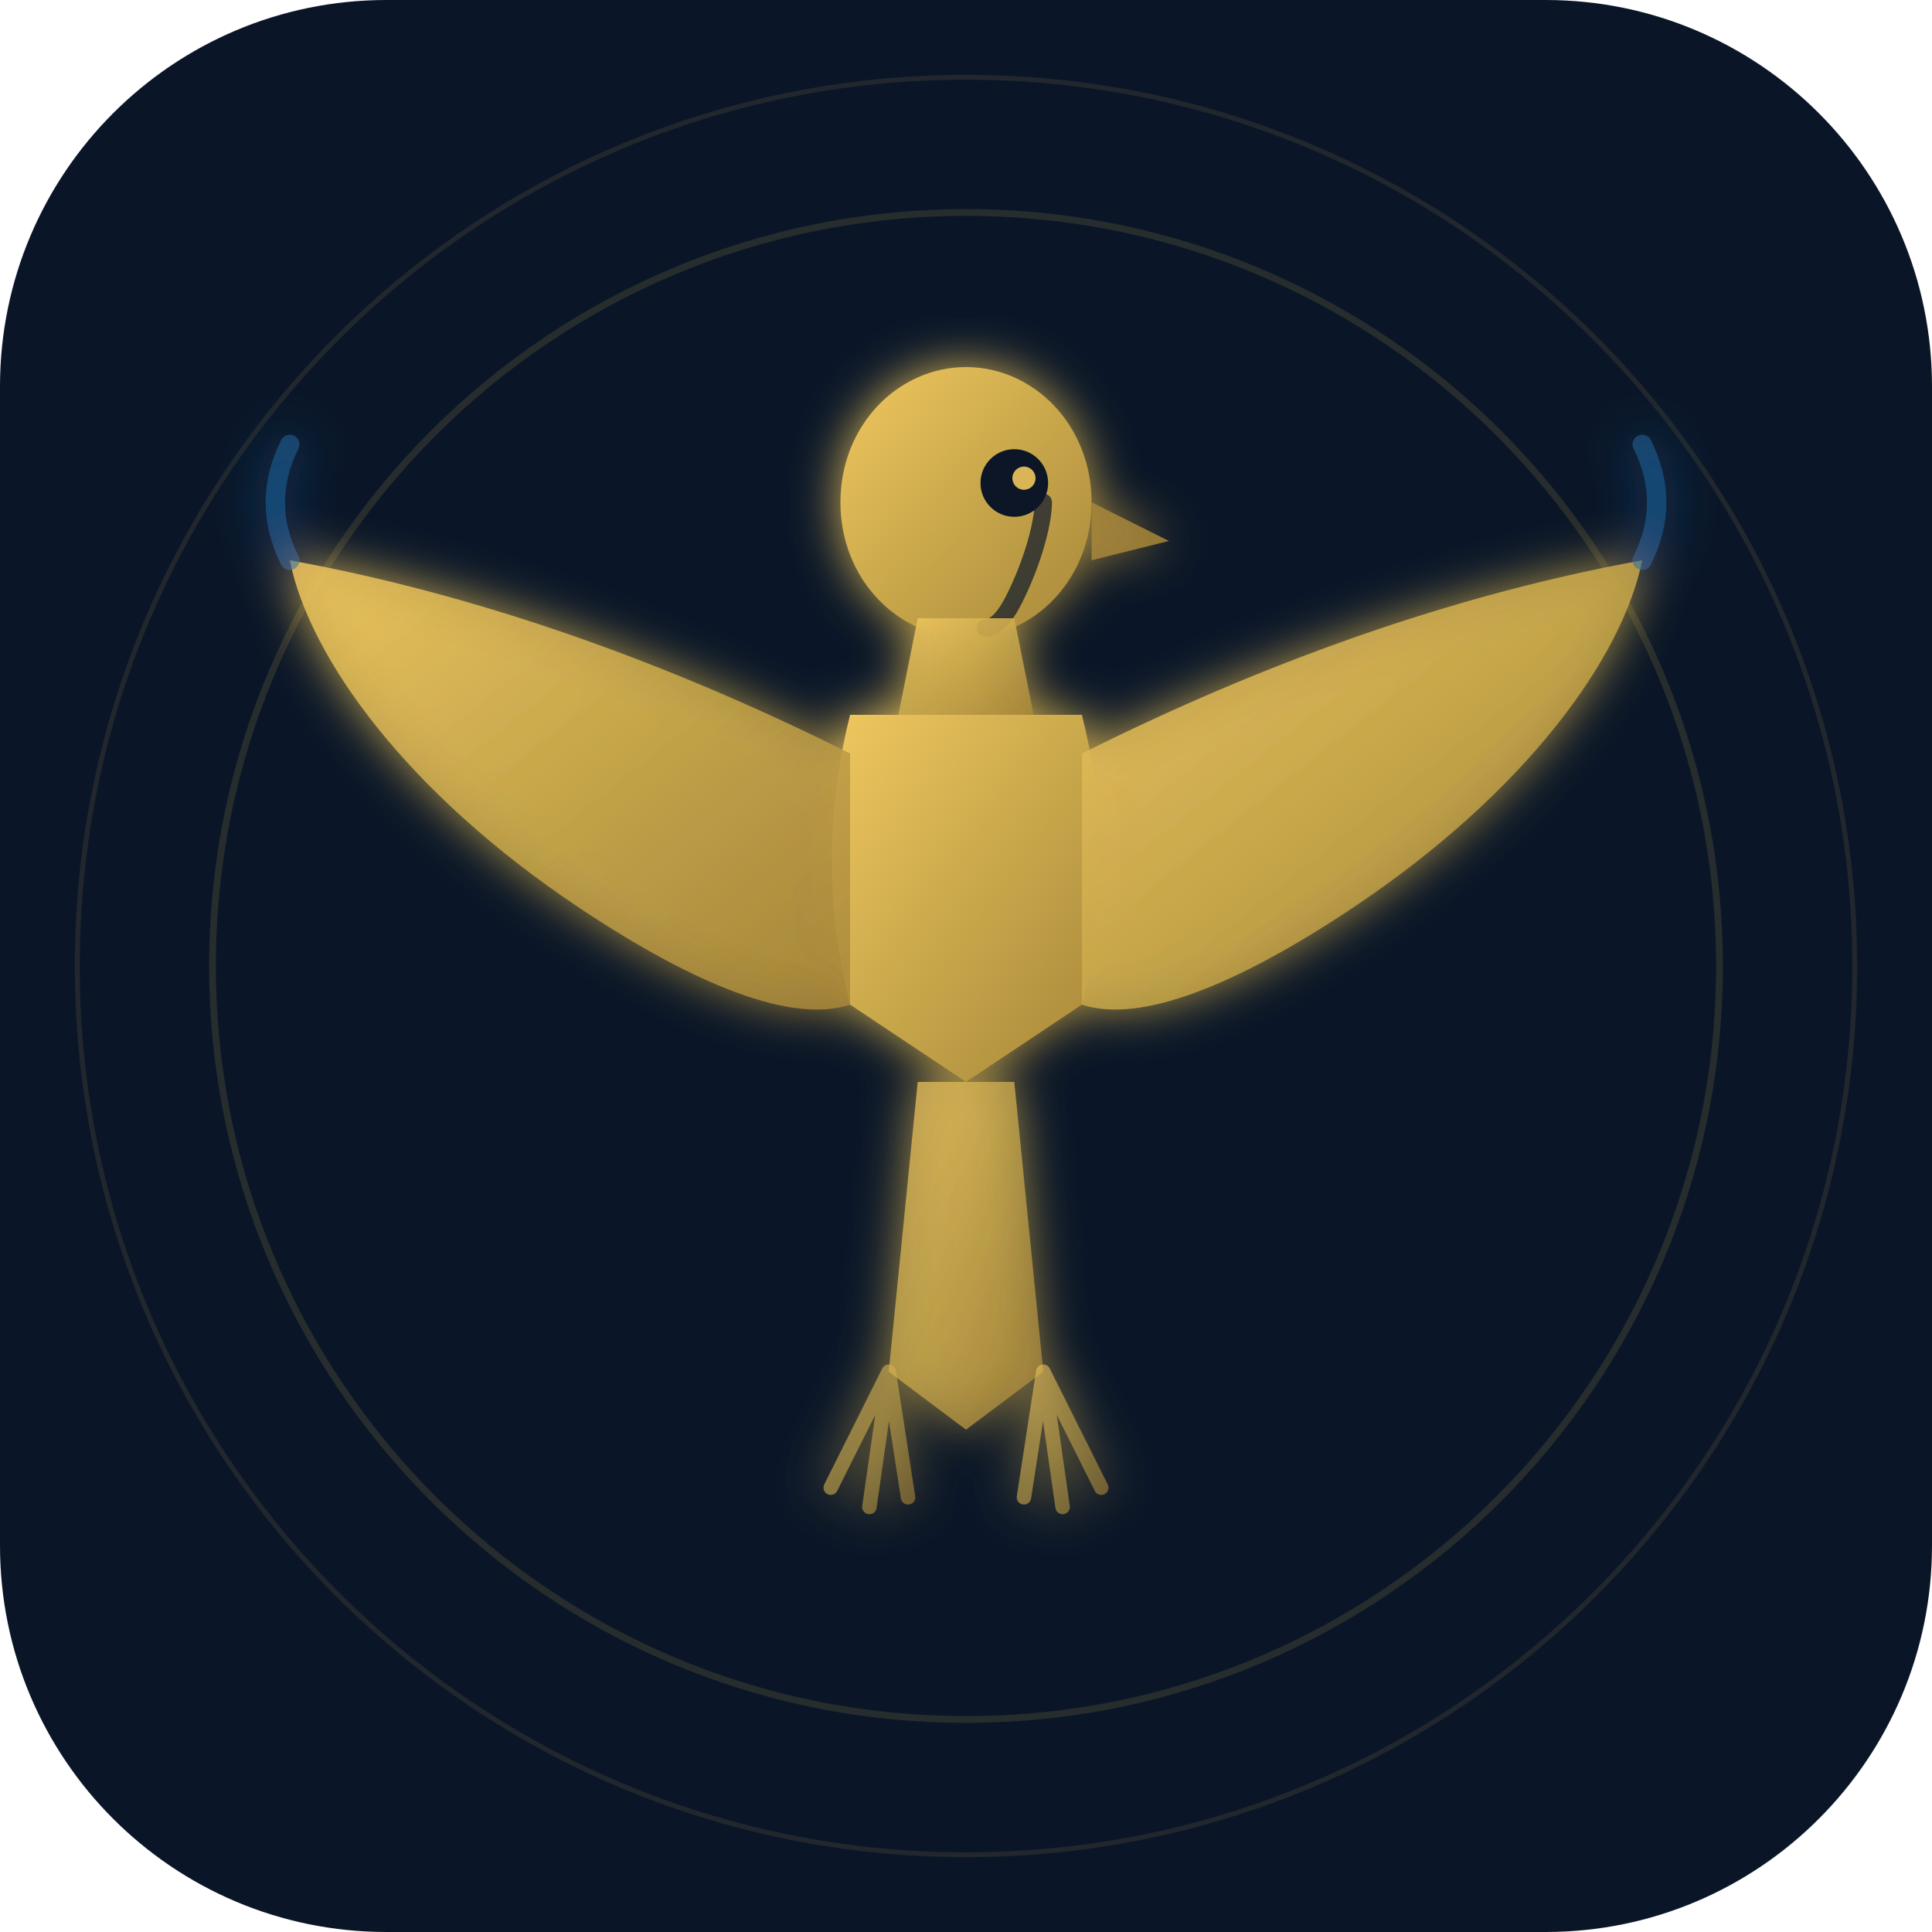
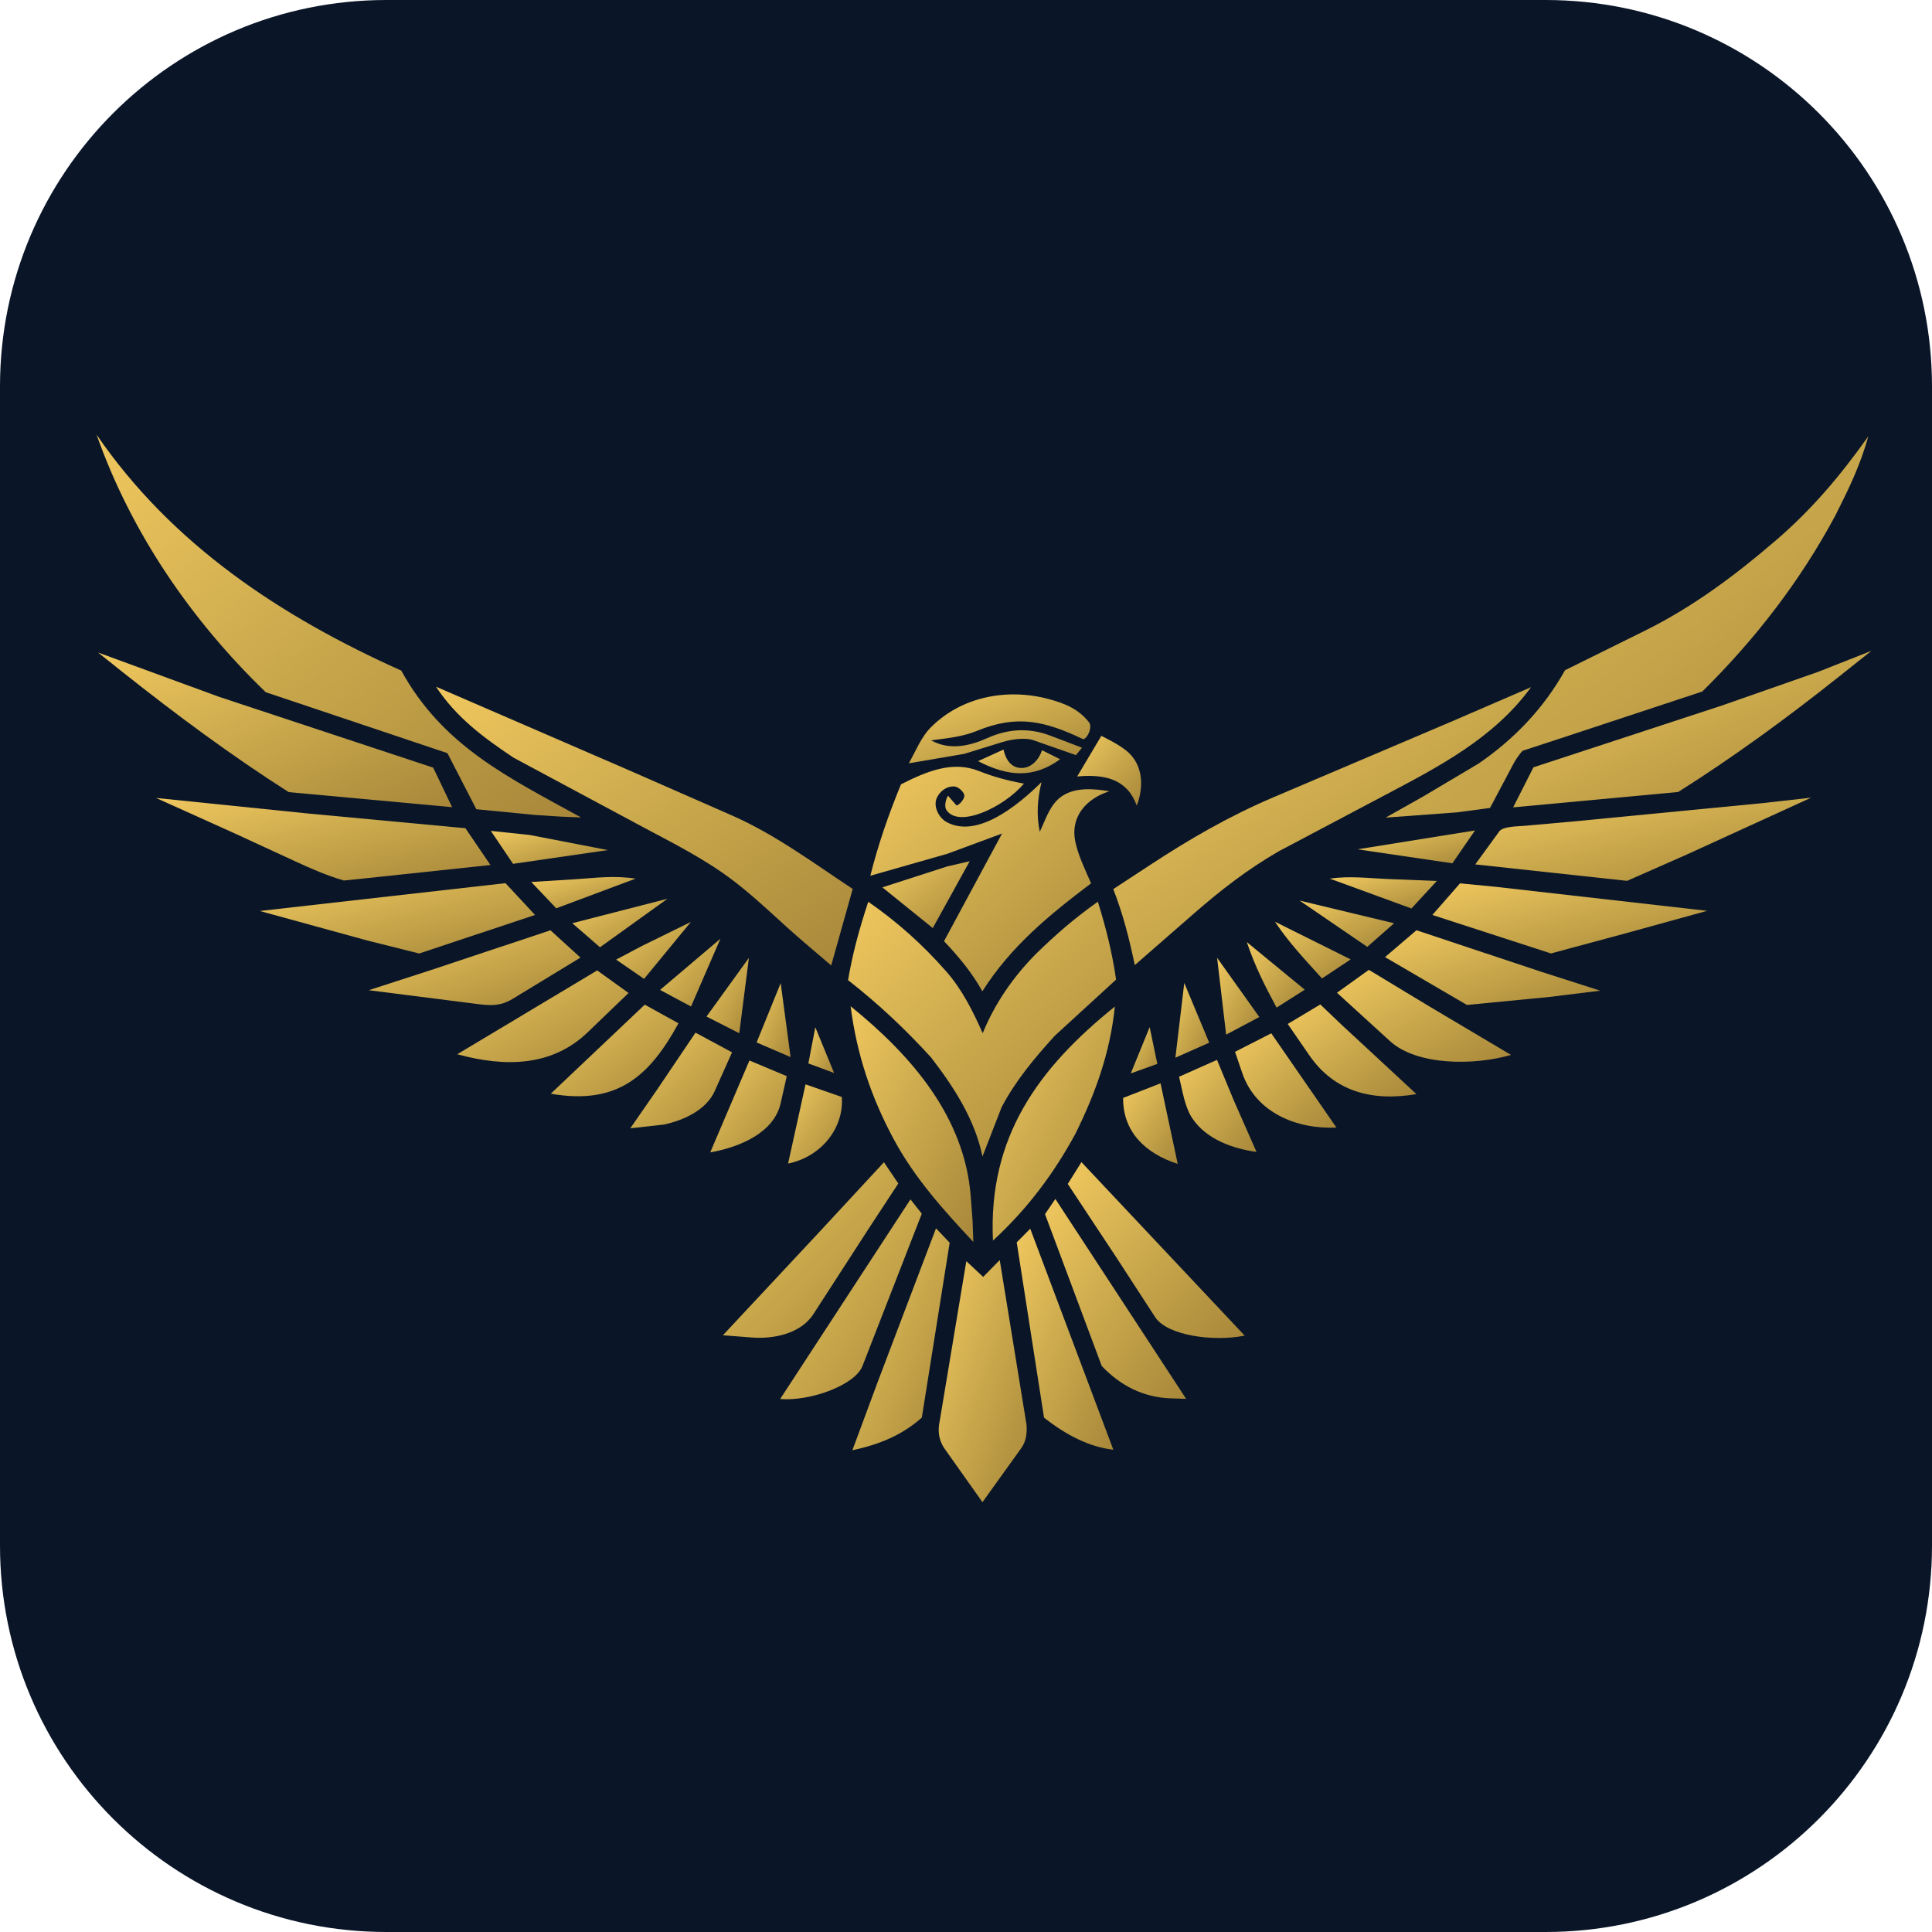
<svg xmlns="http://www.w3.org/2000/svg" width="200" height="200" viewBox="0 0 200 200" fill="none">
  <rect width="200" height="200" rx="40" fill="#0A1628" />
  <defs>
    <linearGradient id="fg" x1="0" y1="0" x2="1" y2="1">
      <stop offset="0%" stop-color="#F0C75E" />
      <stop offset="50%" stop-color="#C9A84C" />
      <stop offset="100%" stop-color="#A8873A" />
    </linearGradient>
-     <filter id="gl" x="-30%" y="-30%" width="160%" height="160%">
-       <feGaussianBlur in="SourceGraphic" stdDeviation="2.5" result="b" />
-       <feMerge>
-         <feMergeNode in="b" />
-         <feMergeNode in="SourceGraphic" />
-       </feMerge>
-     </filter>
  </defs>
-   <circle cx="100" cy="100" r="92" stroke="#C9A84C" stroke-width="0.5" opacity="0.12" />
-   <circle cx="100" cy="100" r="78" stroke="#C9A84C" stroke-width="0.7" opacity="0.15" />
-   <g filter="url(#gl)">
-     <path d="M100 38 C107 38 113 44 113 52 C113 60 107 66 100 66 C93 66 87 60 87 52 C87 44 93 38 100 38Z" fill="url(#fg)" />
-     <circle cx="105" cy="50" r="3.5" fill="#0A1628" />
-     <circle cx="106" cy="49.5" r="1.2" fill="#F0C75E" opacity="0.9" />
-     <path d="M108 52 C108 54 107 58 105 62 C104 64 103 65 102 65" stroke="#0A1628" stroke-width="1.8" stroke-linecap="round" fill="none" opacity="0.7" />
-     <path d="M113 52 L121 56 L113 58" fill="#A8873A" opacity="0.85" />
-     <path d="M95 64 L93 74 L107 74 L105 64" fill="url(#fg)" opacity="0.9" />
-     <path d="M88 74 C86 82 85 92 88 104 L100 112 L112 104 C115 92 114 82 112 74 Z" fill="url(#fg)" />
-     <path d="M112 78 C128 70 148 62 170 58 C168 68 158 82 140 94 C128 102 118 106 112 104" fill="url(#fg)" opacity="0.85" />
-     <path d="M88 78 C72 70 52 62 30 58 C32 68 42 82 60 94 C72 102 82 106 88 104" fill="url(#fg)" opacity="0.85" />
-     <path d="M170 58 C172 54 172 50 170 46" stroke="#1B6CA8" stroke-width="2" stroke-linecap="round" opacity="0.5" />
-     <path d="M30 58 C28 54 28 50 30 46" stroke="#1B6CA8" stroke-width="2" stroke-linecap="round" opacity="0.5" />
-     <path d="M95 112 L92 142 L100 148 L108 142 L105 112" fill="url(#fg)" opacity="0.75" />
-     <path d="M92 142 L86 154 M92 142 L90 156 M92 142 L94 155" stroke="url(#fg)" stroke-width="1.5" stroke-linecap="round" opacity="0.6" />
-     <path d="M108 142 L114 154 M108 142 L110 156 M108 142 L106 155" stroke="url(#fg)" stroke-width="1.5" stroke-linecap="round" opacity="0.6" />
+   <g transform="translate(10, 45) scale(0.24)">
+     <path fill="url(#fg)" d="M587.15,162.87l-31.13,2.29,16.28-9.17,23.71-14.09c15.65-10.71,28.25-24.02,37.37-40.31l34.33-16.98c20.85-10.31,39.06-23.94,56.7-39.1,15.48-13.3,27.82-27.95,39.76-44.77-3.5,12.7-8.63,23.07-14.29,34.31-15.21,28.26-34.34,53.04-57.28,75.72l-62.29,20.58-15.24,4.98c-1.2,1.21-2.94,3.74-3.89,5.53l-10.15,19.12-13.89,1.88Z" />
+     <path fill="url(#fg)" d="M200.88,164.77l-11.8-.75-25.29-2.48-12.46-24.18-78.37-26.29C41.01,80.24,14.98,42.47,0,0c32.51,47.4,79.41,78.45,131.41,101.75,17.96,32.66,46.27,46.11,77.55,63.34l-8.08-.33Z" />
+     <path fill="url(#fg)" d="M413.22,259.33c-8.93,9.87-16.75,19.21-22.83,30.67l-8.28,21.33c-3.29-16.08-12.46-30.08-22.09-42.62-11.18-12.3-22.64-23.06-35.89-33.45,1.97-11.56,4.75-21.76,8.71-33.8,12.61,8.74,23.41,18.45,33.53,29.93,6.87,7.8,11.48,16.97,15.84,26.77,5.17-12.72,13.06-24.22,23-34.25,8.35-8.16,16.39-15.19,26.66-22.47,3.52,11.38,6.17,21.82,7.87,33.59l-26.52,24.3Z" />
+     <path fill="url(#fg)" d="M416.52,155.83c6-3.98,14.14-3.06,20.31-2.02-10.06,3.16-16.79,11.02-14.74,21.44,1.18,5.99,4.19,12.09,6.86,18.26-17.88,13.51-34.47,26.99-46.9,46.57-4.17-7.62-10.14-14.92-16.53-21.61l25.03-46.44-23.56,8.72-33.26,9.49c3.31-13.16,7.75-26.19,13.24-39.44,11.29-5.72,22.34-10.24,33.62-5.73,6.31,2.52,12.06,4.06,19.39,5.43-8.86,10.46-28.5,19.44-33.51,11.23-.84-1.38-.29-4.26.75-6.03l3.69,4.22c1.37-.26,3.45-2.86,3.39-4.26s-2.47-3.74-4.12-3.91c-3.71-.39-7.06,2.56-8.02,5.57-1.1,3.43,1.2,7.99,4.52,9.79,12.81,6.95,29.82-6.31,40.9-17.25-1.85,7.46-2.2,14.23-.77,21.42,2.51-5.1,4.34-11.9,9.71-15.46Z" />
+     <path fill="url(#fg)" d="M316.86,228.92l-11.88-10.13c-10.14-8.65-19.23-17.88-29.85-26.05-12.53-9.64-26.16-16.36-40.11-23.84l-55.2-29.6c-12.74-8.53-24.63-17.24-33.42-30.61l82.15,35.58,45.22,19.84c18.77,8.23,35.14,20.44,52.36,31.82l-9.27,32.99Z" />
+     <path fill="url(#fg)" d="M447.81,228.78c-2.54-12.07-5.06-21.84-9.28-32.78l15.64-10.26c17.31-11.36,34.34-21.23,53.54-29.39l77.66-33.03,33.36-14.42c-16.24,22.25-40.22,34.5-63.71,46.92l-45.13,23.87c-13.49,7.78-25.14,16.85-36.85,27.07l-25.22,22.01Z" />
+     <path fill="url(#fg)" d="M611.01,160.73l8.75-17.26,81.27-26.65,41.43-14.49,23.08-9.11-14.18,11.27c-22.37,17.77-44.96,34.32-69.17,49.62l-71.18,6.63Z" />
+     <path fill="url(#fg)" d="M153.34,160.66l-70.47-6.49c-24.9-15.87-48.17-33.16-71.29-51.49L.63,93.95l52.32,19.16,92.23,30.5,8.16,17.04Z" />
+     <path fill="url(#fg)" d="M365.74,437.31c-2.61-3.69-2.98-7.89-2.07-11.93l11.47-68.89,7.27,6.77,7.14-7.26,11.54,70.95c.32,3.9-.18,7.3-2.29,10.23l-16.7,23.25-16.36-23.11Z" />
+     <path fill="url(#fg)" d="M605.18,170.91c1.81-2,8-1.97,10.71-2.21l20.58-1.83,81.76-7.92,21.31-2.39-53.49,24.46-25.91,11.42-65.48-7.1,10.51-14.44Z" />
+     <path fill="url(#fg)" d="M115.31,191.42l-8.65.87c-7.38-2.12-14.32-5.19-21.35-8.44l-25.42-11.73-34.26-15.44,65.94,6.75,67.51,6.31,10.8,15.87-54.57,5.8Z" />
+     <path fill="url(#fg)" d="M386.63,347.61c-2.13-44.87,19.76-74.54,52.58-100.94-2.07,20.01-8.4,37.47-17.09,55-9.19,16.85-20.31,31.94-35.49,45.94Z" />
+     <path fill="url(#fg)" d="M377.86,339.53l.3,8.66c-12.53-13.39-25.22-27.39-34.3-44.25-9.64-17.9-15.95-36.48-18.63-57.41,26.6,21.52,49.26,48,51.83,82.22l.81,10.78Z" />
+     <polygon fill="url(#fg)" points="658.78 215.27 627.31 223.75 576.16 207.15 588.09 193.52 603.46 195.01 694.67 205.37 658.78 215.27" />
+     <polygon fill="url(#fg)" points="139.13 223.77 116.72 218.16 70.41 205.44 176.36 193.44 189.11 207.15 139.13 223.77" />
+     <path fill="url(#fg)" d="M456.55,380.56l-16.35-25.17-21.3-32.22,5.89-9.41,70.41,74.84c-13.17,2.66-33.33.15-38.66-8.05Z" />
+     <path fill="url(#fg)" d="M309.18,379.33c-5.53,8.55-17.42,10.78-26.35,10.09l-12.68-.98,42.38-45.38,27.07-29.24,6.2,9.16-12.42,18.92-24.2,37.42Z" />
+     <path fill="url(#fg)" d="M330.35,401.69c-3.23,8.3-22.58,15.31-35.51,14.25l56.21-86.11,4.88,6.18-25.58,65.68Z" />
+     <path fill="url(#fg)" d="M463.48,415.66c-11.92-.37-21.87-5.46-29.93-13.97l-24.46-65.48,4.45-6.57,56.4,86.22-6.45-.2Z" />
+     <path fill="url(#fg)" d="M355.96,423.93c-8.47,7.58-18.36,11.64-29.96,14.1l10.96-29.56,25.1-66.14,5.9,6.19-12.01,75.4Z" />
+     <path fill="url(#fg)" d="M408.66,423.98l-11.78-75.61,5.83-5.89,35.84,95.34c-10.45-1.2-20.43-6.4-29.89-13.84Z" />
+     <polygon fill="url(#fg)" points="626.86 242.49 591.07 245.97 555.74 225.33 569.3 213.75 623.51 231.79 648.56 239.81 626.86 242.49" />
+     <path fill="url(#fg)" d="M179.37,243.39c-5.06,3.08-9.37,2.9-14.77,2.22l-47.21-6,26.44-8.56,51.93-17.28,12.95,11.77-29.35,17.86Z" />
+     <path fill="url(#fg)" d="M610.05,267.52c-16.01,4.68-40.61,4.57-52.09-5.89l-22.95-20.93,13.75-9.87,26.08,15.76,35.21,20.91Z" />
+     <path fill="url(#fg)" d="M211.8,257.78c-15.32,14.73-35.44,15.13-56.24,9.45l60.36-36.15,13.53,9.73-6.21,5.97-11.45,11.01Z" />
+     <path fill="url(#fg)" d="M411.45,129.84l13.58,5.17-2.62,3.2-18.36-6.44c-3.57-1.25-9.52-.37-13.25.78l-16.6,5.12-23.84,4.06c3.02-5.45,5.38-11.34,9.34-15.35,13.25-13.42,32.95-17.13,50.8-12.4,6.92,1.84,12.99,4.24,17.56,10.07,1.46,1.86-.27,6.49-2.43,7.33-16.7-7.95-28.57-10.74-45.86-3.65-6.32,2.59-12.74,3.16-19.8,4.11,7.99,4.48,16.8,2.37,24.19-.96,8.82-3.97,17.81-4.65,27.28-1.04Z" />
+     <path fill="url(#fg)" d="M250.98,253.88c-12.45,22.79-26.38,35.4-55.08,30.37l40.54-38.4,14.54,8.03Z" />
+     <path fill="url(#fg)" d="M569.3,284.43c-19.44,3.27-35.51-1.2-46.26-16.81l-9.27-13.45,14.05-8.42,9.25,8.83,32.23,29.86Z" />
+     <path fill="url(#fg)" d="M244.71,297.56l-14.5,1.61,11.65-16.82,16.47-24.43,15.76,8.49-7.5,16.75c-3.58,8-13.13,12.52-21.88,14.4Z" />
+     <path fill="url(#fg)" d="M534.78,298.86c-17.04.78-34.77-6.35-40.64-23.58l-3.1-9.1,15.63-7.98,28.11,40.66Z" />
+     <path fill="url(#fg)" d="M500.31,309.36c-10.22-1.42-21.51-5.36-27.64-14.41-3.33-4.91-4.27-11.89-5.77-18.02l16.37-7.27,7.22,17.45,9.81,22.25Z" />
+     <path fill="url(#fg)" d="M295.05,288.39c-2.82,12.49-17.24,18.87-30.36,21.16l16.9-39.62,16.1,6.75-2.64,11.71Z" />
+     <polygon fill="url(#fg)" points="360.66 212.8 338.93 195.25 366.84 186.24 376.6 183.97 360.66 212.8" />
+     <path fill="url(#fg)" d="M466.32,314.53c-14.23-4.6-23.7-14.11-23.54-28.46l16.13-6.29,7.41,34.75Z" />
+     <path fill="url(#fg)" d="M321.43,285.68c1.01,13.61-9.14,25.88-23.17,28.7l7.53-34.16,15.63,5.45Z" />
+     <path fill="url(#fg)" d="M448.66,159.97c-4.05-11.11-13.24-13.71-25.71-12.55l10.43-17.52c4.39,2.27,9.85,4.92,12.91,8.43,5.2,5.97,5.16,14.43,2.37,21.64Z" />
+     <polygon fill="url(#fg)" points="220.51 179.17 179.63 185.1 170.05 170.89 186.92 172.67 220.51 179.17" />
+     <polygon fill="url(#fg)" points="584.79 184.87 543.85 178.84 594.53 170.71 584.79 184.87" />
+     <path fill="url(#fg)" d="M578.08,192.49l-10.94,11.87-35.23-12.88c8.88-1.24,16.55-.17,24.81.16l21.37.85Z" />
+     <path fill="url(#fg)" d="M198.27,204.28l-10.79-11.35,19.22-1.2c8.47-.53,16.27-1.69,25.79-.25l-34.22,12.8Z" />
+     <polygon fill="url(#fg)" points="559.64 210.73 548.09 220.91 518.89 200.95 559.64 210.73" />
+     <polygon fill="url(#fg)" points="217.13 221.09 205.19 210.71 246.24 200.16 217.13 221.09" />
+     <path fill="url(#fg)" d="M540.92,226.32l-12.37,8.21c-7.53-8.36-14.51-15.7-20.26-24.45l32.63,16.24Z" />
+     <polygon fill="url(#fg)" points="501.52 251.17 487.21 258.76 483.31 225.63 501.52 251.17" />
+     <polygon fill="url(#fg)" points="256.39 246.64 243.04 239.49 269.07 217.41 256.39 246.64" />
+     <polygon fill="url(#fg)" points="277.21 258.16 263.07 250.97 281.36 225.67 277.21 258.16" />
+     <path fill="url(#fg)" d="M521.12,239.38l-12.16,7.73c-4.99-9.4-9.01-17.01-12.84-28.26l24.99,20.53Z" />
+     <polygon fill="url(#fg)" points="224.1 226.41 235.21 220.53 256.33 210.16 236.14 234.72 224.1 226.41" />
+     <polygon fill="url(#fg)" points="479.91 262.25 465.32 268.71 469.15 236.49 479.91 262.25" />
+     <polygon fill="url(#fg)" points="299.34 268.46 284.69 262.14 295.07 236.56 299.34 268.46" />
+     <path fill="url(#fg)" d="M415.6,139.98c-11.36,8.33-22.5,7.55-35.39.82l10.96-4.98c1.04,4.55,3.41,7.96,7.88,7.94,4.19-.02,7.46-3.66,8.75-7.64l7.8,3.86Z" />
+     <polygon fill="url(#fg)" points="457.53 271.39 446.08 275.49 454.22 255.55 457.53 271.39" />
+     <polygon fill="url(#fg)" points="318.11 275.31 307.01 271.19 310.01 255.61 318.11 275.31" />
  </g>
</svg>
